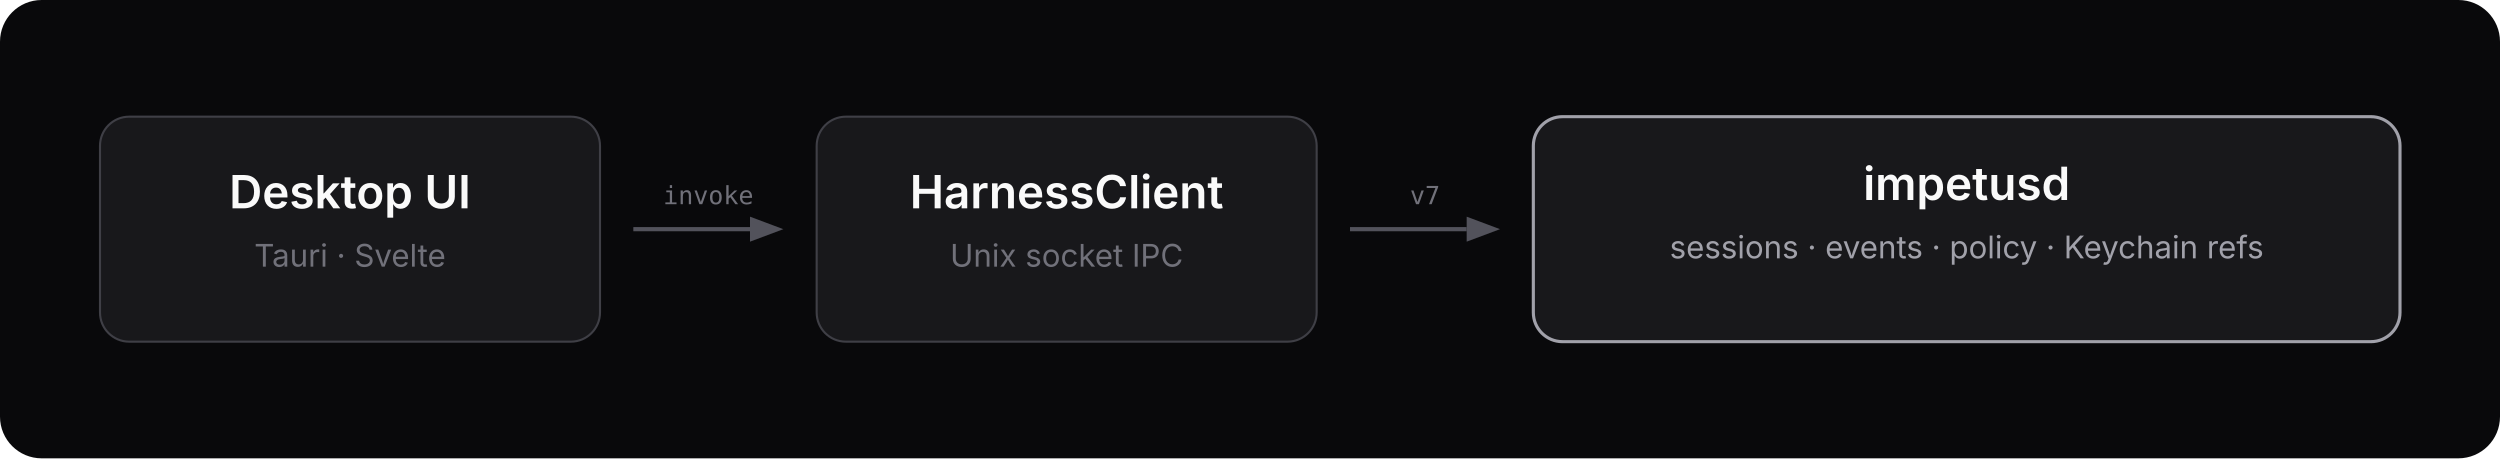
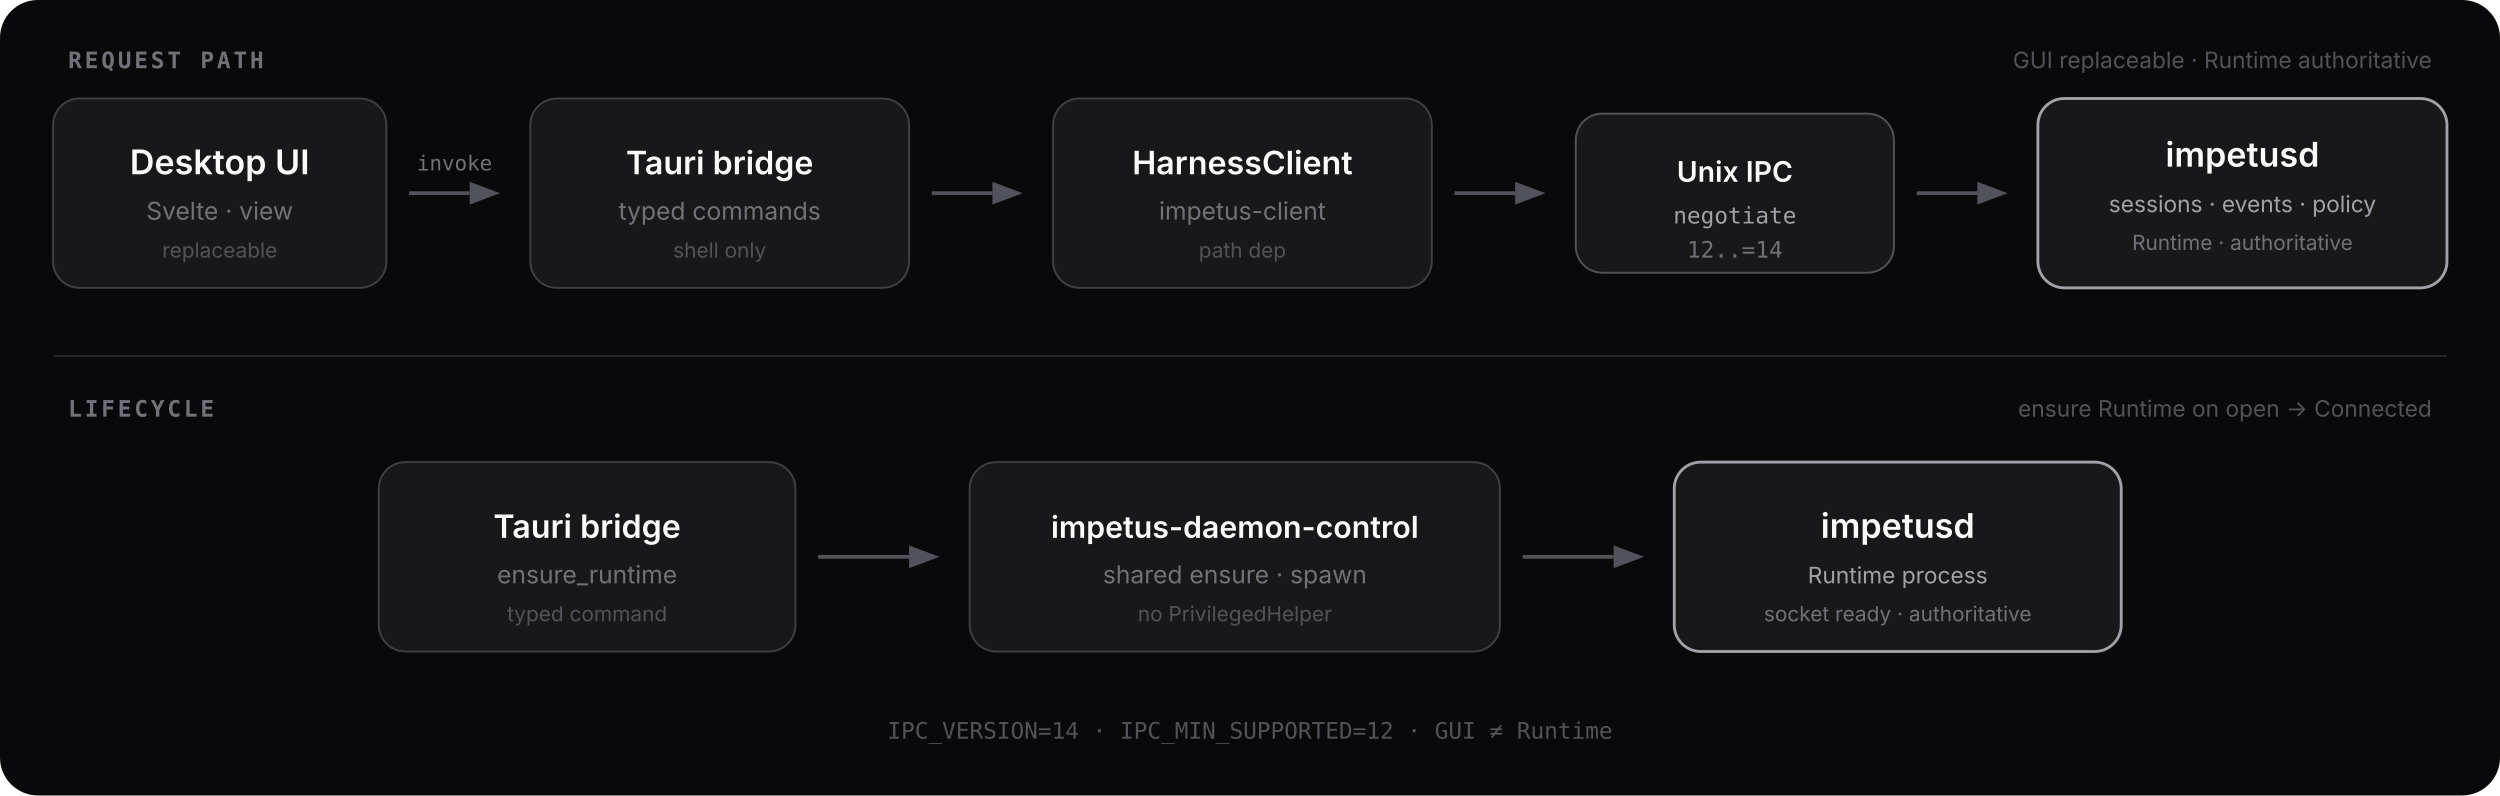
- <svg xmlns="http://www.w3.org/2000/svg" width="1200" height="220" viewBox="0 0 1200 220" role="img" aria-labelledby="flow-title flow-desc">
-   <rect width="1200" height="220" rx="20" fill="#09090b" />
+ <svg xmlns="http://www.w3.org/2000/svg" width="1320" height="420" viewBox="0 0 1320 420" role="img" aria-labelledby="flow-title flow-desc">
+   <rect width="1320" height="420" rx="20" fill="#09090b" />
  <g font-family="-apple-system, BlinkMacSystemFont, Segoe UI, sans-serif">
-     <rect x="48" y="56" width="240" height="108" rx="14" fill="#18181b" stroke="#3f3f46" />
-     <text x="168" y="100" text-anchor="middle" fill="#fafafa" font-size="22" font-weight="600">Desktop UI</text>
-     <text x="168" y="128" text-anchor="middle" fill="#71717a" font-size="15">Tauri · Svelte</text>
-     <path d="M304 110H360" stroke="#52525b" stroke-width="2" />
-     <polygon points="360,104 376,110 360,116" fill="#52525b" />
-     <text x="340" y="98" text-anchor="middle" fill="#71717a" font-size="12" font-family="ui-monospace, Menlo, monospace">invoke</text>
-     <rect x="392" y="56" width="240" height="108" rx="14" fill="#18181b" stroke="#3f3f46" />
-     <text x="512" y="100" text-anchor="middle" fill="#fafafa" font-size="22" font-weight="600">HarnessClient</text>
-     <text x="512" y="128" text-anchor="middle" fill="#71717a" font-size="15">Unix socket IPC</text>
-     <path d="M648 110H704" stroke="#52525b" stroke-width="2" />
-     <polygon points="704,104 720,110 704,116" fill="#52525b" />
-     <text x="684" y="98" text-anchor="middle" fill="#71717a" font-size="12" font-family="ui-monospace, Menlo, monospace">v7</text>
-     <rect x="736" y="56" width="416" height="108" rx="14" fill="#18181b" stroke="#a1a1aa" stroke-width="1.5" />
-     <text x="944" y="96" text-anchor="middle" fill="#fafafa" font-size="22" font-weight="600">impetusd</text>
-     <text x="944" y="124" text-anchor="middle" fill="#a1a1aa" font-size="15">sessions · events · policy · Keychain refs</text>
+     <text x="36" y="36" fill="#71717a" font-size="12" font-weight="600" letter-spacing="1.5" font-family="ui-monospace, Menlo, monospace">REQUEST PATH</text>
+     <text x="1284" y="36" text-anchor="end" fill="#52525b" font-size="12">GUI replaceable · Runtime authoritative</text>
+     <rect x="28" y="52" width="176" height="100" rx="14" fill="#18181b" stroke="#3f3f46" />
+     <text x="116" y="92" text-anchor="middle" fill="#fafafa" font-size="18" font-weight="600">Desktop UI</text>
+     <text x="116" y="116" text-anchor="middle" fill="#71717a" font-size="13">Svelte · view</text>
+     <text x="116" y="136" text-anchor="middle" fill="#52525b" font-size="11">replaceable</text>
+     <path d="M216 102H248" stroke="#52525b" stroke-width="2" />
+     <polygon points="248,96 264,102 248,108" fill="#52525b" />
+     <text x="240" y="90" text-anchor="middle" fill="#71717a" font-size="11" font-family="ui-monospace, Menlo, monospace">invoke</text>
+     <rect x="280" y="52" width="200" height="100" rx="14" fill="#18181b" stroke="#3f3f46" />
+     <text x="380" y="92" text-anchor="middle" fill="#fafafa" font-size="17" font-weight="600">Tauri bridge</text>
+     <text x="380" y="116" text-anchor="middle" fill="#71717a" font-size="13">typed commands</text>
+     <text x="380" y="136" text-anchor="middle" fill="#52525b" font-size="11">shell only</text>
+     <path d="M492 102H524" stroke="#52525b" stroke-width="2" />
+     <polygon points="524,96 540,102 524,108" fill="#52525b" />
+     <rect x="556" y="52" width="200" height="100" rx="14" fill="#18181b" stroke="#3f3f46" />
+     <text x="656" y="92" text-anchor="middle" fill="#fafafa" font-size="17" font-weight="600">HarnessClient</text>
+     <text x="656" y="116" text-anchor="middle" fill="#71717a" font-size="13">impetus-client</text>
+     <text x="656" y="136" text-anchor="middle" fill="#52525b" font-size="11">path dep</text>
+     <path d="M768 102H800" stroke="#52525b" stroke-width="2" />
+     <polygon points="800,96 816,102 800,108" fill="#52525b" />
+     <rect x="832" y="60" width="168" height="84" rx="14" fill="#18181b" stroke="#52525b" />
+     <text x="916" y="96" text-anchor="middle" fill="#fafafa" font-size="15" font-weight="600">Unix IPC</text>
+     <text x="916" y="118" text-anchor="middle" fill="#a1a1aa" font-size="12" font-family="ui-monospace, Menlo, monospace">negotiate</text>
+     <text x="916" y="136" text-anchor="middle" fill="#71717a" font-size="12" font-family="ui-monospace, Menlo, monospace">12..=14</text>
+     <path d="M1012 102H1044" stroke="#52525b" stroke-width="2" />
+     <polygon points="1044,96 1060,102 1044,108" fill="#52525b" />
+     <rect x="1076" y="52" width="216" height="100" rx="14" fill="#18181b" stroke="#a1a1aa" stroke-width="1.5" />
+     <text x="1184" y="88" text-anchor="middle" fill="#fafafa" font-size="18" font-weight="600">impetusd</text>
+     <text x="1184" y="112" text-anchor="middle" fill="#a1a1aa" font-size="12">sessions · events · policy</text>
+     <text x="1184" y="132" text-anchor="middle" fill="#71717a" font-size="11">Runtime · authoritative</text>
+     <path d="M28 188H1292" stroke="#27272a" stroke-width="1" />
+     <text x="36" y="220" fill="#71717a" font-size="12" font-weight="600" letter-spacing="1.5" font-family="ui-monospace, Menlo, monospace">LIFECYCLE</text>
+     <text x="1284" y="220" text-anchor="end" fill="#52525b" font-size="12">ensure Runtime on open → Connected</text>
+     <rect x="200" y="244" width="220" height="100" rx="14" fill="#18181b" stroke="#3f3f46" />
+     <text x="310" y="284" text-anchor="middle" fill="#fafafa" font-size="17" font-weight="600">Tauri bridge</text>
+     <text x="310" y="308" text-anchor="middle" fill="#71717a" font-size="13">ensure_runtime</text>
+     <text x="310" y="328" text-anchor="middle" fill="#52525b" font-size="11">typed command</text>
+     <path d="M432 294H480" stroke="#52525b" stroke-width="2" />
+     <polygon points="480,288 496,294 480,300" fill="#52525b" />
+     <rect x="512" y="244" width="280" height="100" rx="14" fill="#18181b" stroke="#3f3f46" />
+     <text x="652" y="284" text-anchor="middle" fill="#fafafa" font-size="16" font-weight="600">impetus-daemon-control</text>
+     <text x="652" y="308" text-anchor="middle" fill="#71717a" font-size="13">shared ensure · spawn</text>
+     <text x="652" y="328" text-anchor="middle" fill="#52525b" font-size="11">no PrivilegedHelper</text>
+     <path d="M804 294H852" stroke="#52525b" stroke-width="2" />
+     <polygon points="852,288 868,294 852,300" fill="#52525b" />
+     <rect x="884" y="244" width="236" height="100" rx="14" fill="#18181b" stroke="#a1a1aa" stroke-width="1.5" />
+     <text x="1002" y="284" text-anchor="middle" fill="#fafafa" font-size="18" font-weight="600">impetusd</text>
+     <text x="1002" y="308" text-anchor="middle" fill="#a1a1aa" font-size="12">Runtime process</text>
+     <text x="1002" y="328" text-anchor="middle" fill="#71717a" font-size="11">socket ready · authoritative</text>
+     <text x="660" y="390" text-anchor="middle" fill="#52525b" font-size="12" font-family="ui-monospace, Menlo, monospace">IPC_VERSION=14 · IPC_MIN_SUPPORTED=12 · GUI ≠ Runtime</text>
  </g>
</svg>
